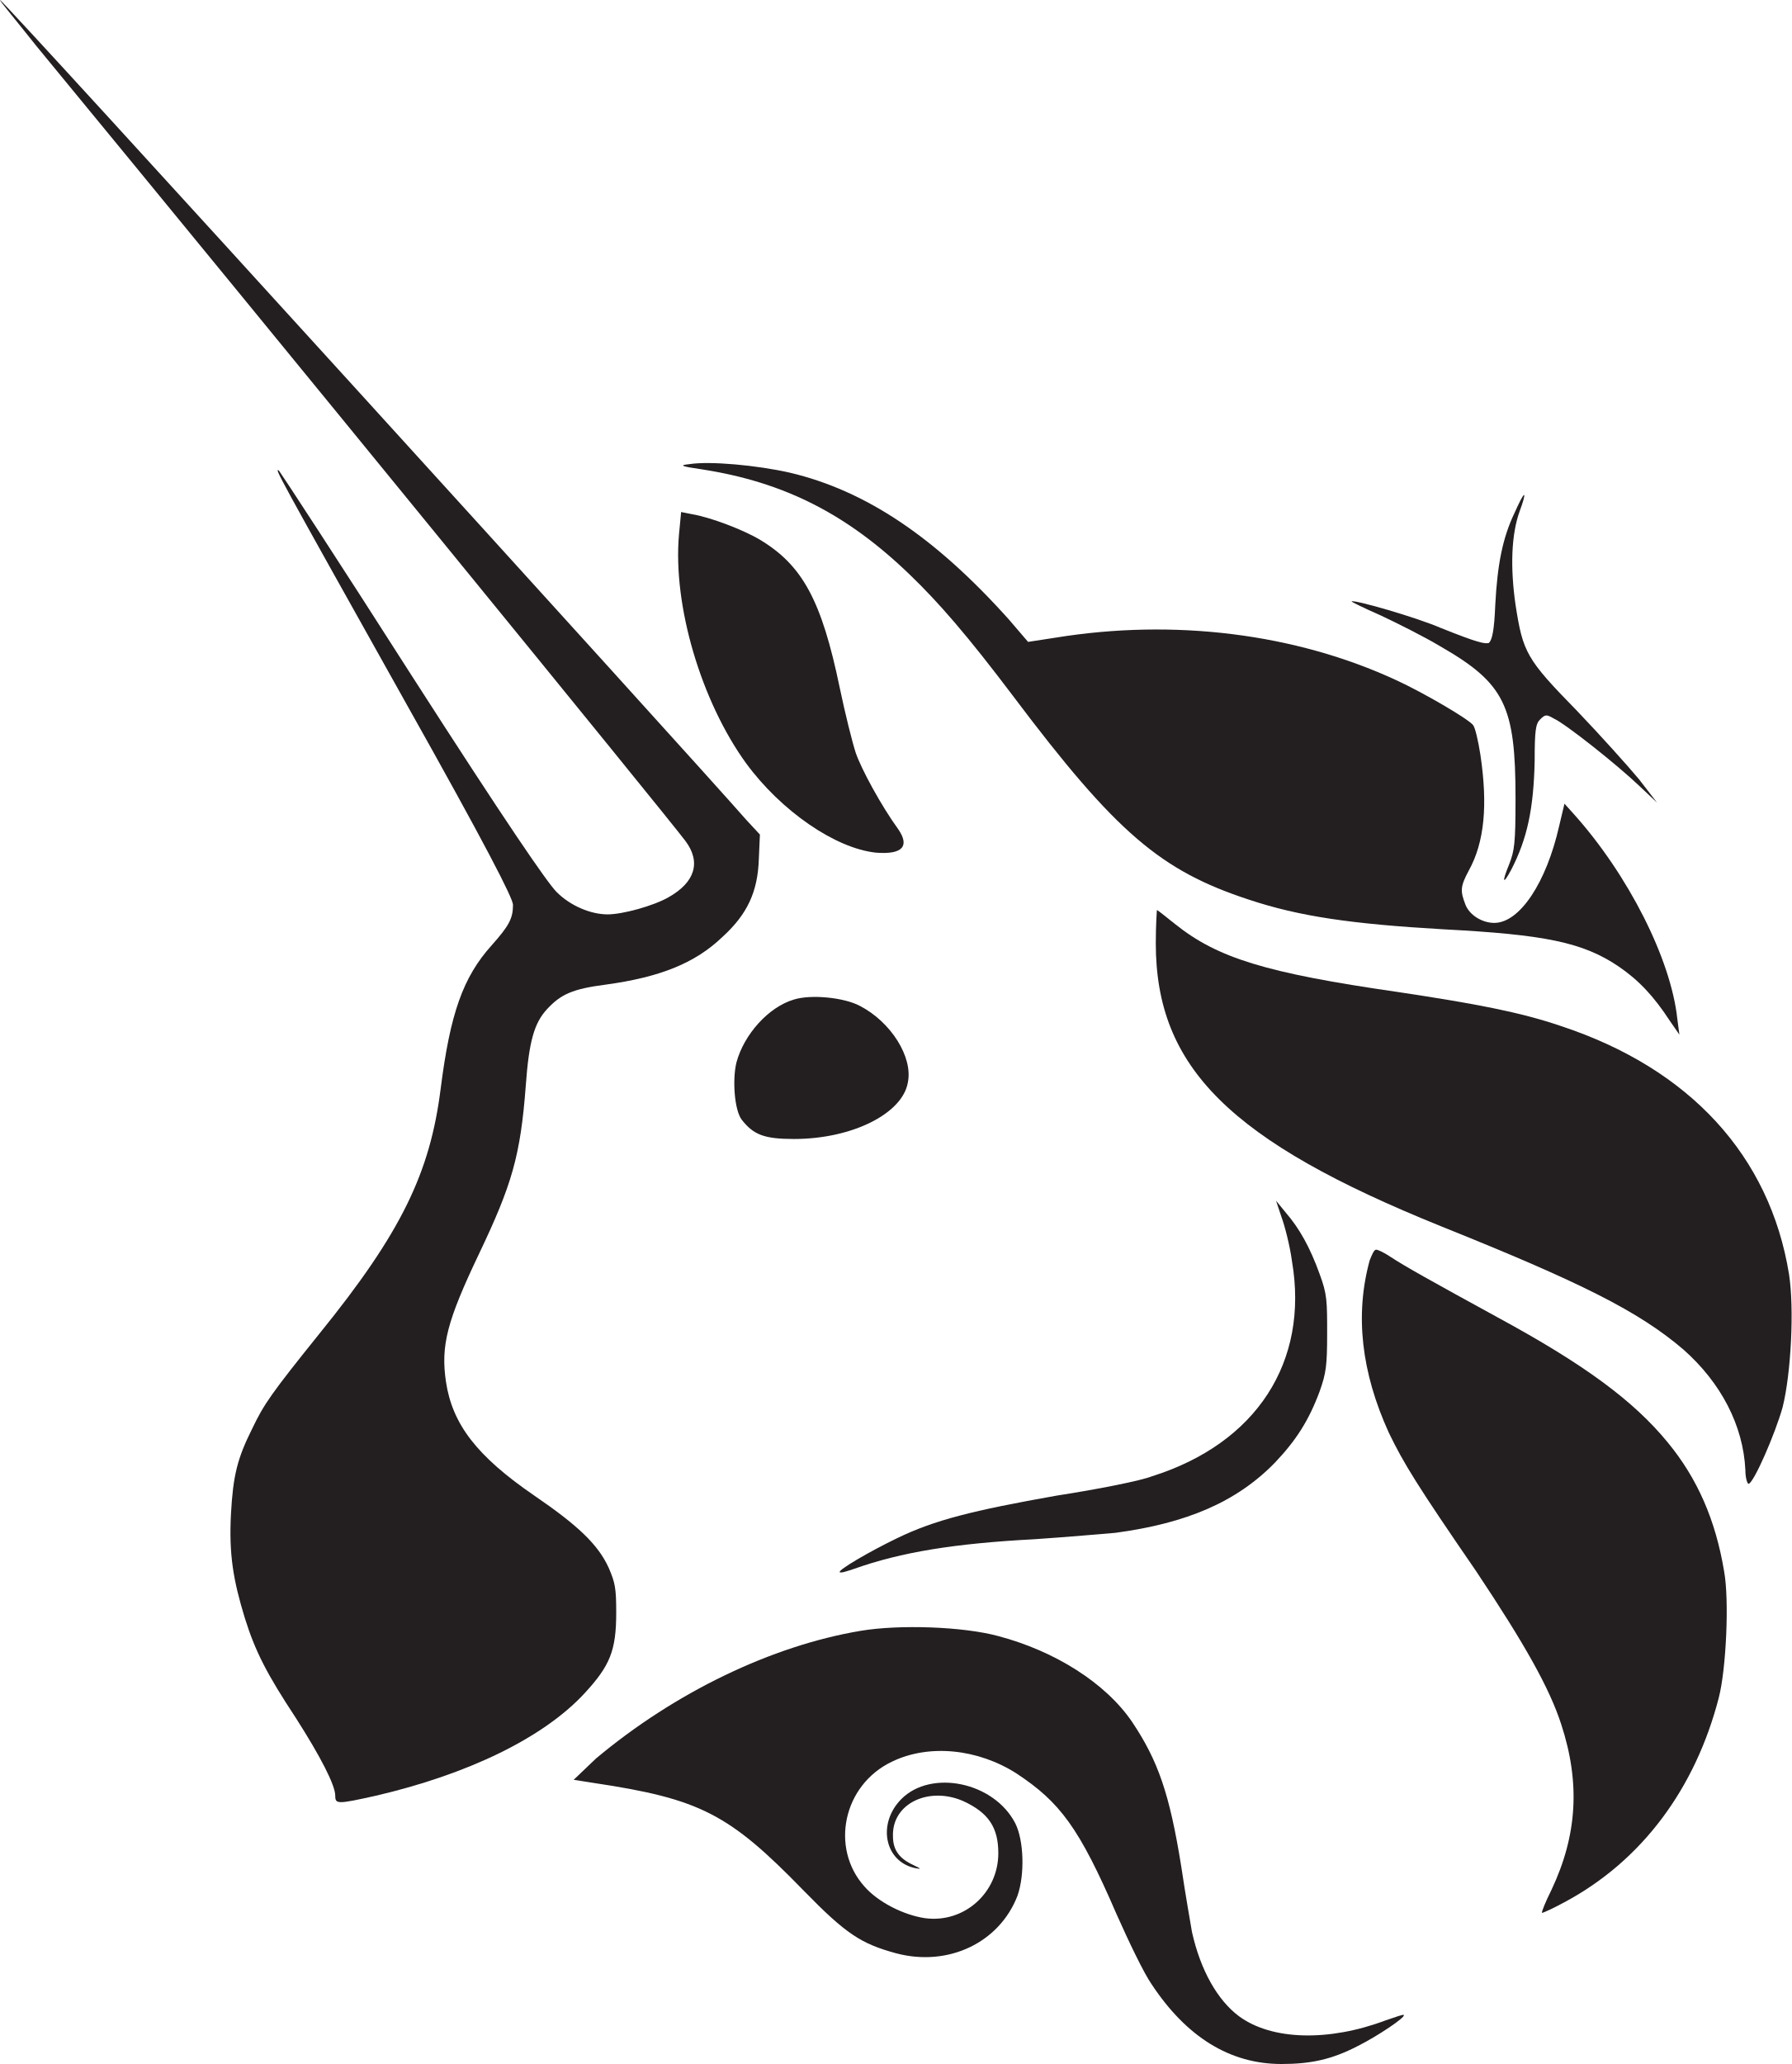
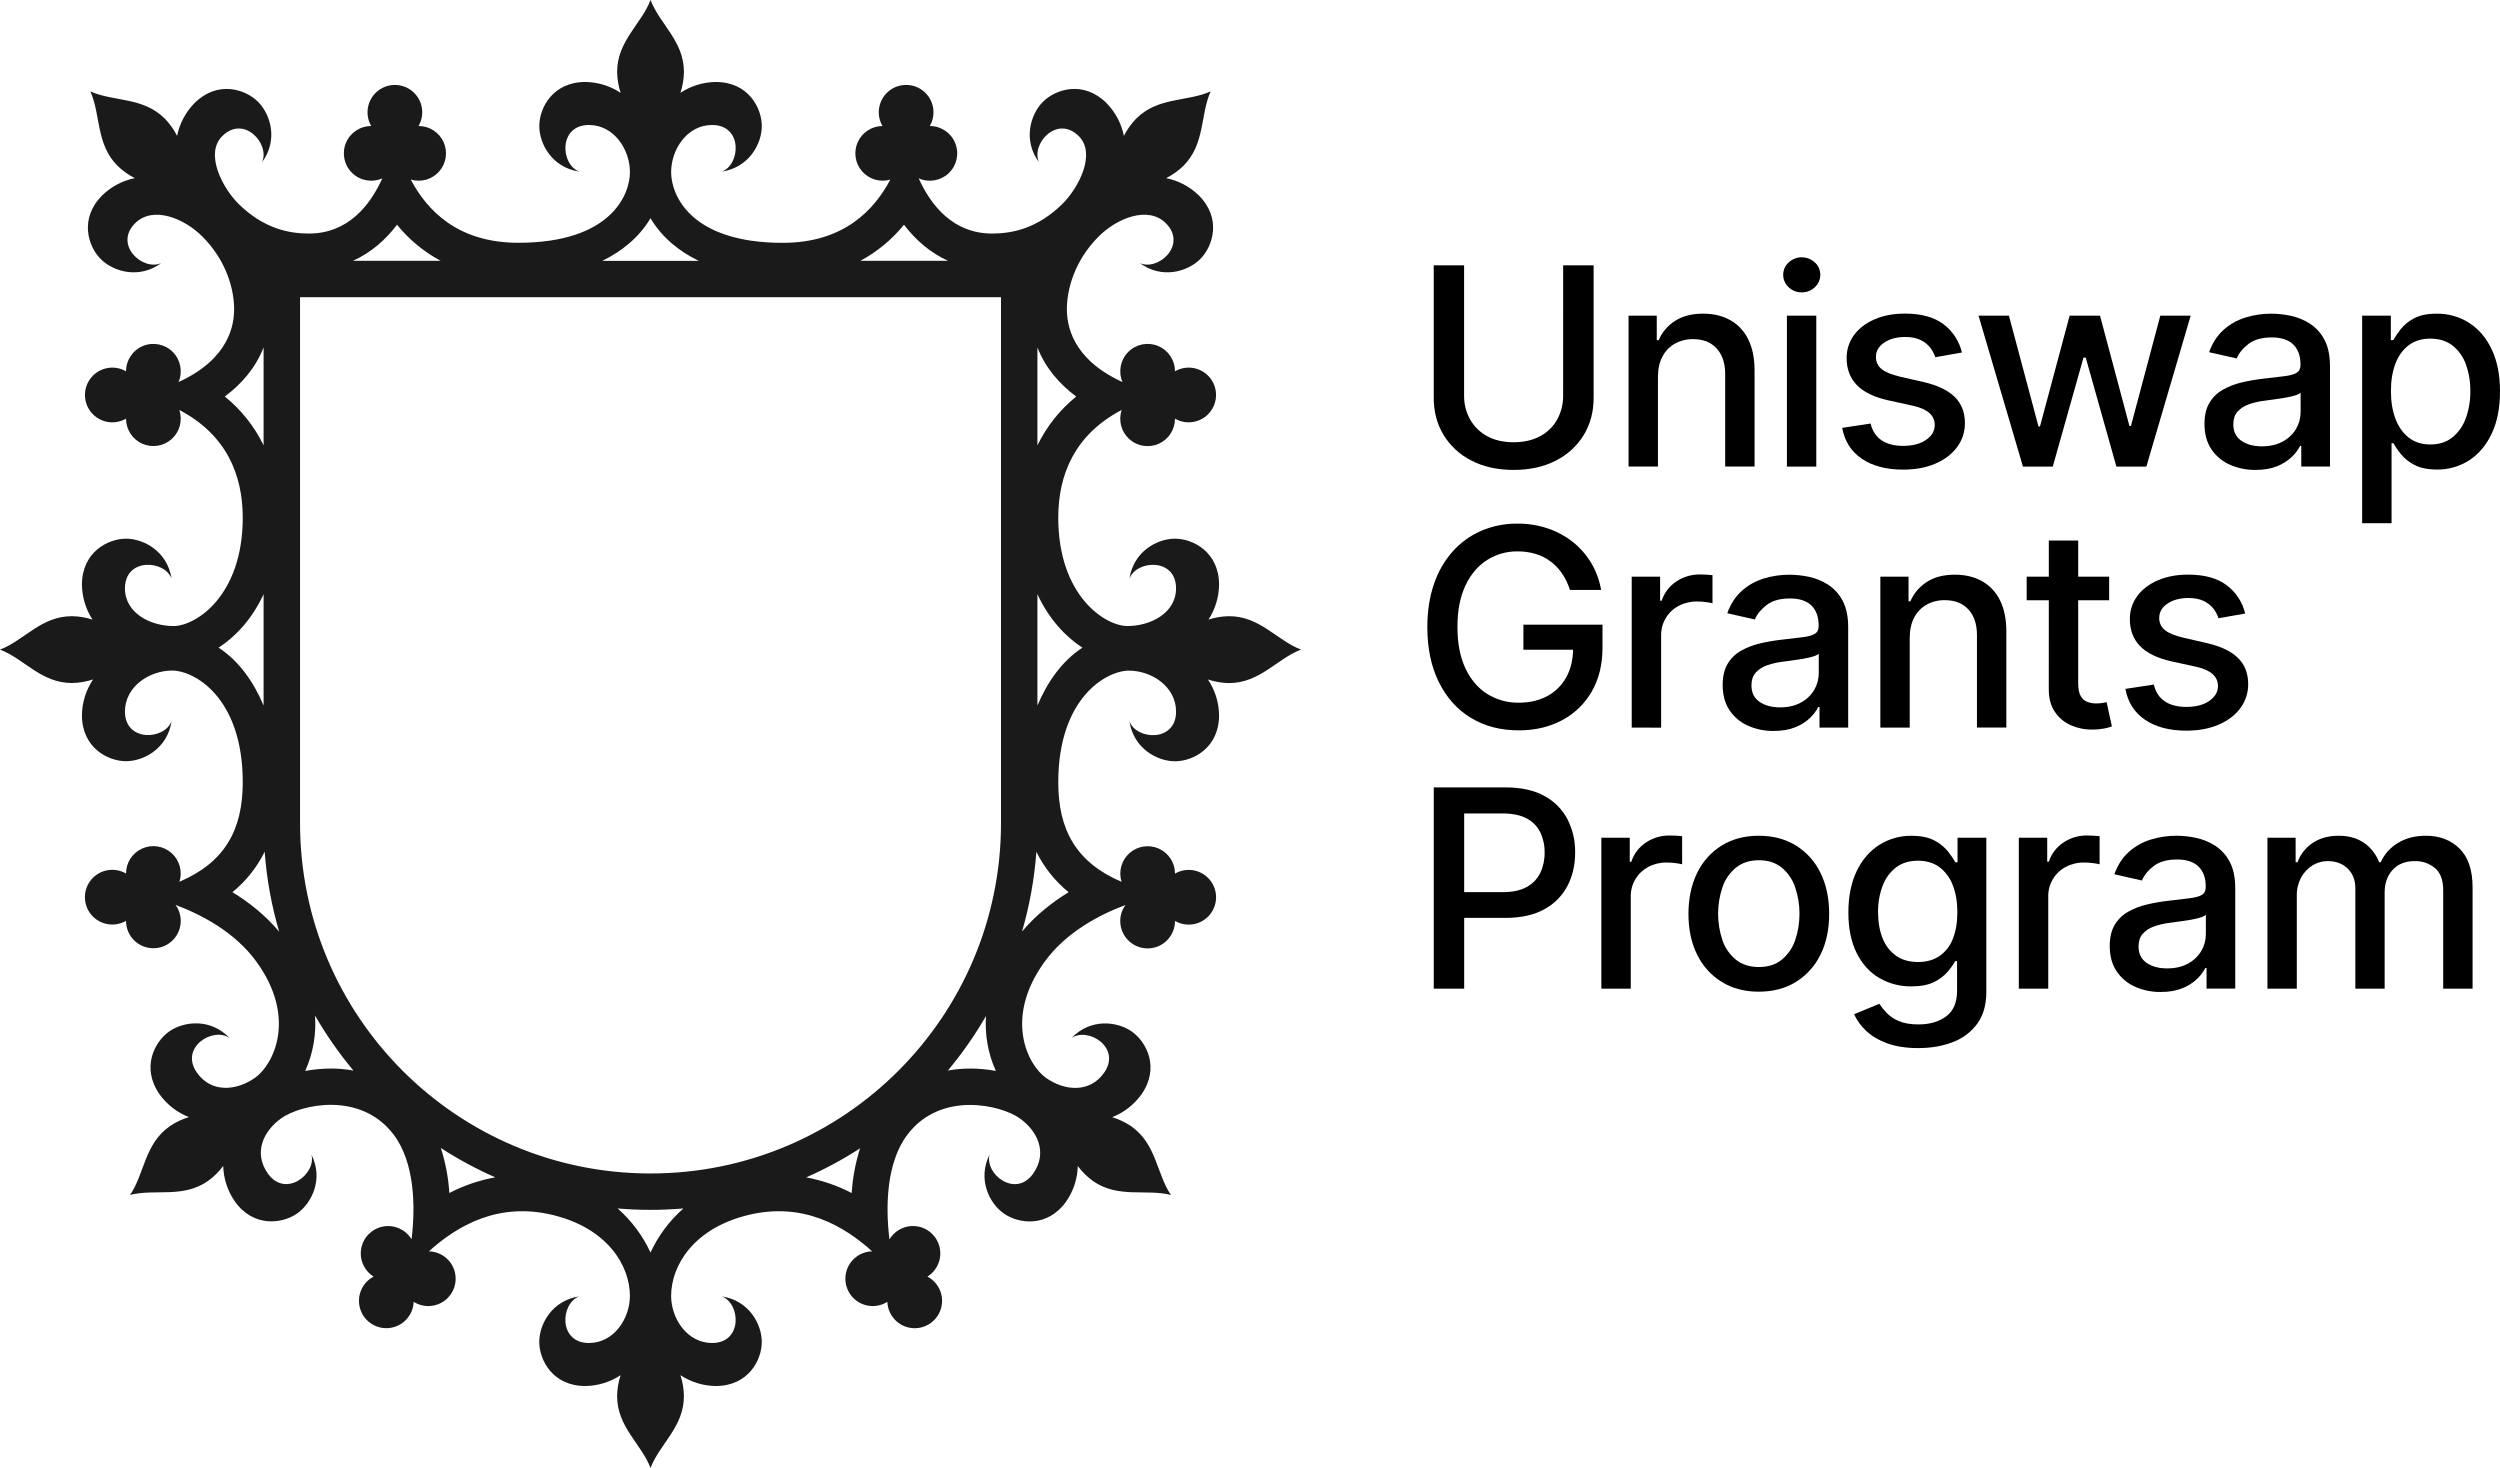
- <svg xmlns="http://www.w3.org/2000/svg" xmlns:xlink="http://www.w3.org/1999/xlink" width="164.862" height="189.885" viewBox="0 0 43.62 50.24" version="1.1" id="svg2664">
-   <defs id="defs2658">
-     <clipPath id="SVGID_16_">
-       <use height="100%" width="100%" y="0" x="0" style="overflow:visible" xlink:href="#SVGID_15_" overflow="visible" id="use199" />
-     </clipPath>
-     <clipPath id="clipPath3328">
-       <use height="100%" width="100%" y="0" x="0" style="overflow:visible" xlink:href="#SVGID_15_" overflow="visible" id="use3326" />
-     </clipPath>
-     <clipPath id="clipPath3332">
-       <use height="100%" width="100%" y="0" x="0" style="overflow:visible" xlink:href="#SVGID_15_" overflow="visible" id="use3330" />
-     </clipPath>
-     <clipPath id="clipPath3336">
-       <use height="100%" width="100%" y="0" x="0" style="overflow:visible" xlink:href="#SVGID_15_" overflow="visible" id="use3334" />
-     </clipPath>
-     <clipPath id="clipPath3340">
-       <use height="100%" width="100%" y="0" x="0" style="overflow:visible" xlink:href="#SVGID_15_" overflow="visible" id="use3338" />
-     </clipPath>
-     <clipPath id="clipPath3344">
-       <use height="100%" width="100%" y="0" x="0" style="overflow:visible" xlink:href="#SVGID_15_" overflow="visible" id="use3342" />
-     </clipPath>
-     <clipPath id="clipPath3348">
-       <use height="100%" width="100%" y="0" x="0" style="overflow:visible" xlink:href="#SVGID_15_" overflow="visible" id="use3346" />
-     </clipPath>
-     <clipPath id="clipPath3352">
-       <use height="100%" width="100%" y="0" x="0" style="overflow:visible" xlink:href="#SVGID_15_" overflow="visible" id="use3350" />
-     </clipPath>
-     <clipPath id="clipPath3356">
-       <use height="100%" width="100%" y="0" x="0" style="overflow:visible" xlink:href="#SVGID_15_" overflow="visible" id="use3354" />
-     </clipPath>
-     <rect x="0" id="SVGID_15_" y="-599.444" width="1097.538" height="1679.443" />
+ <svg xmlns="http://www.w3.org/2000/svg" id="Layer_1" data-name="Layer 1" viewBox="0 0 2394.36 1405.96" version="1.1" width="2394.36" height="1405.96">
+   <defs id="defs4">
+     <style id="style2">.cls-1{fill:#ff007a;}</style>
  </defs>
-   <g id="layer1" transform="translate(0.09480277,-8.594748)">
-     <g transform="matrix(0.2645833,0,0,0.2645833,-103.1213,167.1976)" id="g220">
-       <defs id="defs197">
-         <rect x="0" id="rect3448" y="-599.444" width="1097.538" height="1679.443" />
-       </defs>
-       <clipPath id="clipPath3362">
-         <use height="100%" width="100%" y="0" x="0" style="overflow:visible" xlink:href="#SVGID_15_" overflow="visible" id="use3360" />
-       </clipPath>
-       <path style="fill:#231f20" clip-path="url(#SVGID_16_)" d="m 454.028,-556.257 c -2.057,-0.294 -2.154,-0.392 -1.176,-0.49 1.86,-0.293 6.17,0.098 9.205,0.784 7.051,1.664 13.416,5.973 20.174,13.514 l 1.763,2.057 2.547,-0.392 c 10.87,-1.763 22.034,-0.392 31.337,3.917 2.547,1.175 6.561,3.526 7.051,4.113 0.196,0.196 0.49,1.469 0.686,2.742 0.686,4.603 0.392,8.03 -1.077,10.674 -0.783,1.469 -0.783,1.861 -0.294,3.134 0.393,0.979 1.566,1.665 2.645,1.665 2.35,0 4.799,-3.721 5.973,-8.912 l 0.49,-2.056 0.881,0.979 c 4.996,5.582 8.912,13.318 9.5,18.802 l 0.195,1.469 -0.881,-1.273 c -1.469,-2.252 -2.84,-3.721 -4.701,-4.994 -3.328,-2.253 -6.854,-2.938 -16.158,-3.427 -8.422,-0.49 -13.221,-1.176 -17.92,-2.743 -8.031,-2.644 -12.144,-6.071 -21.644,-18.704 -4.211,-5.582 -6.854,-8.618 -9.499,-11.164 -5.779,-5.583 -11.556,-8.52 -19.097,-9.695" id="path202" />
-       <path style="fill:#231f20" clip-path="url(#SVGID_16_)" d="m 526.985,-543.82 c 0.195,-3.721 0.686,-6.169 1.764,-8.422 0.391,-0.881 0.782,-1.665 0.881,-1.665 0.098,0 -0.099,0.686 -0.393,1.469 -0.783,2.155 -0.881,5.191 -0.391,8.618 0.685,4.407 0.979,4.994 5.68,9.793 2.154,2.252 4.7,5.092 5.68,6.267 l 1.664,2.155 -1.664,-1.567 c -2.057,-1.959 -6.758,-5.68 -7.834,-6.169 -0.686,-0.392 -0.783,-0.392 -1.273,0.097 -0.393,0.392 -0.49,0.98 -0.49,3.82 -0.098,4.406 -0.686,7.148 -2.154,9.988 -0.783,1.469 -0.881,1.176 -0.195,-0.489 0.49,-1.273 0.588,-1.861 0.588,-6.072 0,-8.52 -0.98,-10.576 -6.953,-14.004 -1.469,-0.881 -4.016,-2.154 -5.484,-2.84 -1.566,-0.685 -2.742,-1.273 -2.645,-1.273 0.197,-0.196 5.974,1.469 8.227,2.449 3.428,1.371 4.016,1.468 4.406,1.371 0.292,-0.294 0.488,-1.078 0.586,-3.526" id="path204" />
-       <path style="fill:#231f20" clip-path="url(#SVGID_16_)" d="m 458.043,-529.229 c -4.113,-5.68 -6.758,-14.494 -6.171,-21.055 l 0.196,-2.056 0.98,0.196 c 1.762,0.293 4.797,1.469 6.267,2.35 3.917,2.35 5.68,5.582 7.345,13.612 0.489,2.35 1.176,5.092 1.469,5.974 0.489,1.469 2.351,4.896 3.918,7.051 1.076,1.567 0.392,2.35 -2.058,2.154 -3.721,-0.392 -8.714,-3.819 -11.946,-8.226" id="path206" />
-       <path style="fill:#231f20" clip-path="url(#SVGID_16_)" d="m 521.991,-486.63 c -19.391,-7.834 -26.245,-14.591 -26.245,-26.049 0,-1.665 0.099,-3.036 0.099,-3.036 0.098,0 0.782,0.588 1.664,1.273 3.918,3.134 8.324,4.505 20.565,6.268 7.149,1.077 11.262,1.86 14.983,3.133 11.849,3.918 19.193,11.948 20.957,22.818 0.489,3.134 0.195,9.107 -0.588,12.241 -0.686,2.448 -2.645,6.953 -3.134,7.051 -0.099,0 -0.294,-0.49 -0.294,-1.273 -0.195,-4.113 -2.253,-8.03 -5.68,-11.066 -4.112,-3.525 -9.401,-6.169 -22.327,-11.36" id="path208" />
-       <path style="fill:#231f20" clip-path="url(#SVGID_16_)" d="m 508.28,-483.398 c -0.195,-1.469 -0.684,-3.33 -0.979,-4.113 l -0.49,-1.469 0.881,1.077 c 1.274,1.469 2.254,3.232 3.135,5.68 0.686,1.861 0.686,2.448 0.686,5.484 0,2.938 -0.098,3.624 -0.686,5.289 -0.979,2.643 -2.154,4.504 -4.113,6.561 -3.525,3.623 -8.128,5.582 -14.689,6.463 -1.174,0.098 -4.504,0.392 -7.442,0.588 -7.345,0.391 -12.241,1.175 -16.647,2.742 -0.588,0.196 -1.176,0.391 -1.273,0.293 -0.196,-0.195 2.84,-1.958 5.287,-3.133 3.429,-1.665 6.953,-2.546 14.691,-3.917 3.818,-0.588 7.735,-1.372 8.715,-1.763 9.692,-3.036 14.492,-10.577 12.924,-19.782" id="path210" />
-       <path style="fill:#231f20" clip-path="url(#SVGID_16_)" d="m 517.192,-467.631 c -2.546,-5.582 -3.134,-10.87 -1.763,-15.865 0.196,-0.489 0.392,-0.979 0.588,-0.979 0.196,0 0.782,0.294 1.371,0.687 1.175,0.783 3.622,2.154 9.891,5.582 7.933,4.308 12.437,7.638 15.571,11.457 2.742,3.33 4.406,7.148 5.189,11.85 0.489,2.644 0.196,9.009 -0.49,11.654 -2.153,8.323 -7.051,14.983 -14.199,18.802 -1.077,0.587 -1.958,0.979 -2.057,0.979 -0.098,0 0.295,-0.979 0.881,-2.154 2.351,-4.995 2.645,-9.793 0.883,-15.179 -1.078,-3.33 -3.33,-7.345 -7.835,-14.102 -5.386,-7.836 -6.659,-9.892 -8.03,-12.732" id="path212" />
-       <path style="fill:#231f20" clip-path="url(#SVGID_16_)" d="m 444.235,-437.665 c 7.246,-6.072 16.158,-10.38 24.384,-11.751 3.526,-0.588 9.401,-0.392 12.634,0.489 5.19,1.371 9.891,4.309 12.338,7.933 2.352,3.525 3.428,6.561 4.506,13.318 0.392,2.644 0.881,5.386 0.979,5.974 0.784,3.525 2.352,6.267 4.309,7.736 3.037,2.252 8.324,2.35 13.514,0.392 0.883,-0.294 1.666,-0.588 1.666,-0.49 0.195,0.196 -2.448,1.959 -4.211,2.84 -2.448,1.273 -4.406,1.665 -7.051,1.665 -4.701,0 -8.715,-2.449 -11.947,-7.345 -0.686,-0.979 -2.057,-3.819 -3.232,-6.463 -3.427,-7.933 -5.189,-10.283 -9.205,-12.927 -3.525,-2.252 -8.029,-2.742 -11.458,-1.077 -4.504,2.154 -5.68,7.932 -2.546,11.458 1.273,1.469 3.624,2.644 5.582,2.937 3.624,0.49 6.758,-2.35 6.758,-5.973 0,-2.351 -0.882,-3.722 -3.232,-4.799 -3.133,-1.371 -6.562,0.196 -6.463,3.232 0,1.273 0.588,2.056 1.86,2.644 0.783,0.392 0.783,0.392 0.196,0.294 -2.84,-0.588 -3.525,-4.113 -1.273,-6.366 2.742,-2.742 8.521,-1.566 10.479,2.253 0.783,1.567 0.882,4.7 0.195,6.659 -1.664,4.309 -6.364,6.562 -11.164,5.288 -3.231,-0.881 -4.603,-1.763 -8.52,-5.778 -6.855,-7.05 -9.499,-8.422 -19.292,-9.891 l -1.86,-0.293 z" id="path214" />
-       <path style="fill:#231f20" clip-path="url(#SVGID_16_)" d="m 422.788,-455.978 c 1.078,-1.86 0.49,-4.211 -1.273,-5.386 -1.664,-1.077 -4.211,-0.587 -4.211,0.882 0,0.391 0.197,0.783 0.785,0.979 0.881,0.489 0.979,0.979 0.293,2.057 -0.686,1.077 -0.686,2.056 0.195,2.742 1.371,1.077 3.232,0.489 4.211,-1.274 m -30.064,-139.255 c 22.817,27.714 57.974,70.803 59.737,73.153 1.469,1.959 0.881,3.819 -1.567,5.19 -1.371,0.784 -4.211,1.567 -5.582,1.567 -1.567,0 -3.429,-0.783 -4.701,-2.056 -0.881,-0.882 -4.7,-6.464 -13.317,-19.88 -6.562,-10.282 -12.144,-18.802 -12.242,-18.9 -0.392,-0.196 -0.392,-0.196 11.557,21.153 7.54,13.416 9.988,18.214 9.988,18.802 0,1.273 -0.391,1.959 -1.959,3.721 -2.643,2.938 -3.819,6.269 -4.7,13.221 -0.979,7.736 -3.623,13.22 -11.164,22.524 -4.407,5.484 -5.093,6.463 -6.169,8.715 -1.371,2.742 -1.764,4.309 -1.959,7.834 -0.196,3.722 0.195,6.072 1.273,9.597 0.979,3.134 2.057,5.19 4.701,9.206 2.252,3.525 3.622,6.169 3.622,7.149 0,0.783 0.196,0.783 3.722,0 8.422,-1.959 15.375,-5.288 19.194,-9.402 2.351,-2.546 2.937,-3.917 2.937,-7.442 0,-2.252 -0.096,-2.742 -0.685,-4.113 -0.979,-2.155 -2.84,-3.917 -6.854,-6.659 -5.288,-3.624 -7.541,-6.562 -8.129,-10.479 -0.489,-3.329 0.099,-5.582 3.037,-11.751 3.035,-6.366 3.818,-9.01 4.308,-15.473 0.294,-4.113 0.784,-5.778 1.959,-7.051 1.272,-1.371 2.351,-1.861 5.386,-2.252 4.995,-0.686 8.227,-1.959 10.771,-4.407 2.254,-2.057 3.232,-4.113 3.33,-7.149 l 0.099,-2.252 -1.272,-1.371 c -4.604,-5.289 -68.355,-75.406 -68.649,-75.406 -0.101,0 1.467,1.861 3.328,4.211" id="path216" />
-       <path style="fill:#231f20" clip-path="url(#SVGID_16_)" d="m 468.717,-502.592 c 0.783,-1.176 0.489,-2.449 -0.979,-3.33 -2.644,-1.665 -6.659,-0.294 -6.659,2.252 0,1.273 2.057,2.644 4.016,2.644 1.272,0.001 3.034,-0.783 3.622,-1.566 m -6.267,-4.897 c -2.35,0.686 -4.604,3.232 -5.288,5.778 -0.392,1.567 -0.196,4.407 0.489,5.288 1.078,1.371 2.057,1.763 4.799,1.763 5.386,0 9.988,-2.35 10.479,-5.19 0.489,-2.351 -1.566,-5.582 -4.406,-7.051 -1.47,-0.784 -4.507,-1.078 -6.073,-0.588" id="path218" />
-     </g>
-   </g>
+   <path d="m 1497.11,254.13 h 29.18 v 126.76 q 0,20.24 -9.51,35.81 a 66,66 0 0 1 -26.75,24.47 q -17.23,8.9 -40.38,8.89 -23.15,-0.01 -40.27,-8.89 a 66,66 0 0 1 -26.73,-24.47 q -9.51,-15.57 -9.5,-35.81 V 254.13 h 29.08 v 124.41 a 46.15,46.15 0 0 0 5.78,23.25 41.08,41.08 0 0 0 16.42,16 q 10.63,5.78 25.22,5.78 14.59,0 25.37,-5.78 a 40.38,40.38 0 0 0 16.37,-16 46.73,46.73 0 0 0 5.69,-23.25 z" id="path6" />
+   <path d="m 1587.89,361.01 v 85.82 h -28.14 V 302.32 h 27 v 23.52 h 1.78 a 41.26,41.26 0 0 1 15.67,-18.44 q 10.68,-7 27,-7 14.77,0 25.88,6.17 a 41.8,41.8 0 0 1 17.22,18.3 q 6.12,12.14 6.12,30 v 91.94 h -28.14 v -88.5 q 0,-15.72 -8.18,-24.61 -8.18,-8.89 -22.49,-8.89 a 35,35 0 0 0 -17.37,4.23 30.18,30.18 0 0 0 -12,12.38 q -4.36,8.13 -4.35,19.59 z" id="path8" />
+   <path d="m 1725.61,280.01 a 17.6,17.6 0 0 1 -12.56,-4.94 16.07,16.07 0 0 1 0,-23.71 18.45,18.45 0 0 1 25.13,0 16.07,16.07 0 0 1 0,23.71 17.61,17.61 0 0 1 -12.57,4.94 z M 1711.4,446.86 V 302.32 h 28.14 v 144.54 z" id="path10" />
+   <path d="m 1879.03,337.61 -25.5,4.51 a 30.83,30.83 0 0 0 -5,-9.31 25.6,25.6 0 0 0 -9.26,-7.25 q -5.85,-2.82 -14.59,-2.82 -12,0 -20,5.31 -8,5.31 -8,13.7 a 14.4,14.4 0 0 0 5.36,11.67 q 5.37,4.41 17.32,7.24 l 23,5.27 q 20,4.62 29.74,14.21 9.74,9.59 9.79,24.94 a 37.82,37.82 0 0 1 -7.49,23.1 q -7.47,10.13 -20.79,15.86 -13.32,5.73 -30.82,5.74 -24.29,0 -39.62,-10.4 -15.33,-10.4 -18.82,-29.6 l 27.19,-4.14 q 2.55,10.64 10.45,16 7.9,5.36 20.61,5.41 13.83,0 22.11,-5.79 8.28,-5.79 8.28,-14.16 a 14.82,14.82 0 0 0 -5,-11.39 q -5,-4.61 -15.39,-7 l -24.46,-5.37 q -20.24,-4.6 -29.88,-14.68 -9.64,-10.08 -9.65,-25.5 a 36.52,36.52 0 0 1 7.15,-22.4 q 7.15,-9.58 19.77,-15 12.62,-5.42 28.89,-5.42 23.43,0 36.89,10.12 a 47.47,47.47 0 0 1 17.72,27.15 z" id="path12" />
+   <path d="m 1937.46,446.86 -42.53,-144.54 h 29.1 l 28.33,106.15 h 1.41 l 28.42,-106.15 h 29.08 l 28.2,105.69 h 1.41 l 28.15,-105.69 h 29.08 l -42.44,144.54 h -28.71 L 1997.6,342.5 h -2.16 l -29.41,104.36 z" id="path14" />
+   <path d="m 2160.17,450.06 a 58.6,58.6 0 0 1 -24.85,-5.13 41.27,41.27 0 0 1 -17.55,-14.92 q -6.43,-9.79 -6.44,-24 0,-12.22 4.7,-20.14 a 34.66,34.66 0 0 1 12.71,-12.51 66.15,66.15 0 0 1 17.88,-7 176.06,176.06 0 0 1 20.13,-3.57 q 13,-1.52 21.08,-2.5 8.08,-0.98 11.77,-3.24 c 2.44,-1.51 3.67,-4 3.67,-7.34 v -0.66 q 0,-12.33 -6.92,-19.11 -6.92,-6.78 -20.56,-6.77 -14.21,0 -22.35,6.26 -8.14,6.26 -11.25,13.88 l -26.44,-6 q 4.71,-13.17 13.79,-21.31 a 56.11,56.11 0 0 1 20.93,-11.86 82.86,82.86 0 0 1 24.94,-3.72 90.57,90.57 0 0 1 18.4,2 55,55 0 0 1 18.26,7.39 40.84,40.84 0 0 1 14,15.29 q 5.46,9.93 5.46,25.73 v 96 h -27.5 V 427.1 h -1.13 a 40.13,40.13 0 0 1 -8.19,10.73 43.41,43.41 0 0 1 -14,8.75 q -8.59,3.48 -20.54,3.48 z m 6.11,-22.58 q 11.67,0 20,-4.62 a 32.6,32.6 0 0 0 12.75,-12.09 31.3,31.3 0 0 0 4.37,-16 V 376.1 q -1.5,1.5 -5.79,2.77 a 79.67,79.67 0 0 1 -9.74,2.17 q -5.45,0.88 -10.63,1.6 l -8.66,1.17 a 68.78,68.78 0 0 0 -14.91,3.48 25.62,25.62 0 0 0 -10.73,7 q -4,4.58 -4,12.1 0,10.44 7.72,15.76 7.72,5.32 19.62,5.33 z" id="path16" />
+   <path d="M 2262.33,501.07 V 302.32 h 27.48 v 23.43 h 2.35 a 78.58,78.58 0 0 1 7.06,-10.45 40.48,40.48 0 0 1 12.79,-10.4 q 8.19,-4.45 21.65,-4.47 a 56.42,56.42 0 0 1 31.24,8.85 q 13.74,8.85 21.6,25.5 7.86,16.65 7.86,40.09 0,23.43 -7.81,40.14 -7.81,16.71 -21.46,25.69 a 55.36,55.36 0 0 1 -31.15,9 q -13.17,0 -21.5,-4.42 a 40.79,40.79 0 0 1 -13,-10.35 78.62,78.62 0 0 1 -7.24,-10.54 h -1.7 v 76.7 z m 27.57,-126.48 q 0,15.24 4.42,26.72 4.42,11.48 12.8,17.93 8.37,6.45 20.52,6.45 12.6,0 21.08,-6.73 a 41.58,41.58 0 0 0 12.84,-18.3 73.25,73.25 0 0 0 4.38,-26.07 72.43,72.43 0 0 0 -4.29,-25.69 39.87,39.87 0 0 0 -12.79,-18 q -8.52,-6.59 -21.22,-6.58 -12.24,0 -20.66,6.3 -8.42,6.3 -12.75,17.6 -4.34,11.32 -4.33,26.37 z" id="path18" />
+   <path d="m 1503.61,565.01 a 60.4,60.4 0 0 0 -7.3,-15.39 48.75,48.75 0 0 0 -10.87,-11.61 45.73,45.73 0 0 0 -14.35,-7.39 58.11,58.11 0 0 0 -17.64,-2.54 53.3,53.3 0 0 0 -29.36,8.37 q -13.08,8.39 -20.66,24.52 -7.58,16.13 -7.57,39.47 0,23.45 7.62,39.62 7.62,16.17 20.89,24.56 a 55.36,55.36 0 0 0 30.21,8.38 q 15.71,0 27.43,-6.4 a 44.88,44.88 0 0 0 18.16,-18.12 q 6.45,-11.71 6.45,-27.62 l 7.53,1.42 h -55.12 v -24 h 75.76 v 21.93 q 0,24.27 -10.31,42.11 a 70.74,70.74 0 0 1 -28.45,27.48 q -18.12,9.71 -41.45,9.7 -26.16,0 -45.88,-12 -19.72,-12 -30.67,-34.26 -11,-22.15 -11,-52.65 0,-23.05 6.4,-41.4 a 89.82,89.82 0 0 1 18,-31.2 78.66,78.66 0 0 1 27.38,-19.67 85.9,85.9 0 0 1 34.49,-6.82 89.74,89.74 0 0 1 29.13,4.61 79.24,79.24 0 0 1 24.09,13.08 75.13,75.13 0 0 1 17.51,20.09 74.32,74.32 0 0 1 9.41,25.74 z" id="path20" />
+   <path d="M 1562.76,696.86 V 552.32 h 27.2 v 23 h 1.5 a 35.16,35.16 0 0 1 14,-18.4 39.85,39.85 0 0 1 22.72,-6.73 c 1.76,0 3.85,0.07 6.26,0.19 2.41,0.12 4.31,0.28 5.69,0.47 v 26.91 a 55.56,55.56 0 0 0 -6,-1.08 61.4,61.4 0 0 0 -8.66,-0.61 36.74,36.74 0 0 0 -17.73,4.19 31.42,31.42 0 0 0 -16.8,28.37 v 88.27 z" id="path22" />
+   <path d="m 1698.71,700.06 a 58.6,58.6 0 0 1 -24.85,-5.13 41.27,41.27 0 0 1 -17.55,-14.92 q -6.43,-9.79 -6.44,-24 0,-12.22 4.7,-20.14 a 34.66,34.66 0 0 1 12.71,-12.51 66.15,66.15 0 0 1 17.88,-7 175.84,175.84 0 0 1 20.14,-3.57 q 13,-1.52 21.07,-2.5 8.07,-0.98 11.77,-3.24 c 2.44,-1.51 3.67,-4 3.67,-7.34 v -0.66 q 0,-12.33 -6.92,-19.11 -6.92,-6.78 -20.56,-6.77 -14.21,0 -22.35,6.26 -8.14,6.26 -11.25,13.88 l -26.44,-6 Q 1659,574.14 1668.08,566 a 56.11,56.11 0 0 1 20.95,-11.85 82.86,82.86 0 0 1 24.94,-3.72 90.57,90.57 0 0 1 18.4,2 55,55 0 0 1 18.26,7.39 40.84,40.84 0 0 1 14,15.29 q 5.46,9.93 5.46,25.73 v 96 h -27.48 V 677.1 h -1.13 a 40.13,40.13 0 0 1 -8.19,10.73 43.41,43.41 0 0 1 -14,8.75 q -8.63,3.48 -20.58,3.48 z m 6.11,-22.58 q 11.67,0 20,-4.62 a 32.6,32.6 0 0 0 12.71,-12.09 31.3,31.3 0 0 0 4.37,-16 V 626.1 q -1.5,1.5 -5.79,2.77 a 79.67,79.67 0 0 1 -9.74,2.17 q -5.44,0.88 -10.63,1.6 l -8.66,1.17 a 68.92,68.92 0 0 0 -14.91,3.48 25.62,25.62 0 0 0 -10.73,7 q -4,4.58 -4,12.1 0,10.44 7.72,15.76 7.72,5.32 19.66,5.33 z" id="path24" />
+   <path d="m 1829.03,611.01 v 85.82 h -28.14 V 552.32 h 27 v 23.52 h 1.78 a 41.26,41.26 0 0 1 15.67,-18.44 q 10.68,-7 27,-7 14.77,0 25.88,6.17 a 41.86,41.86 0 0 1 17.22,18.3 q 6.12,12.14 6.12,30 v 91.94 h -28.14 v -88.5 q 0,-15.72 -8.18,-24.61 -8.18,-8.89 -22.49,-8.89 a 35,35 0 0 0 -17.42,4.2 30.18,30.18 0 0 0 -12,12.38 q -4.3,8.16 -4.3,19.62 z" id="path26" />
+   <path d="m 2020.03,552.32 v 22.58 h -79 v -22.58 z m -57.78,-34.63 h 28.13 v 136.73 q 0,8.19 2.45,12.28 a 12.43,12.43 0 0 0 6.35,5.55 24,24 0 0 0 8.52,1.46 32.39,32.39 0 0 0 5.93,-0.47 c 1.69,-0.31 3,-0.56 3.95,-0.75 l 5.08,23.24 a 50.25,50.25 0 0 1 -7,1.93 57.55,57.55 0 0 1 -11.29,1.08 49.49,49.49 0 0 1 -20.71,-4 35.42,35.42 0 0 1 -15.52,-12.8 q -5.94,-8.65 -5.93,-21.73 z" id="path28" />
+   <path d="m 2150.29,587.61 -25.5,4.51 a 30.79,30.79 0 0 0 -5,-9.31 25.55,25.55 0 0 0 -9.27,-7.25 q -5.84,-2.82 -14.59,-2.82 -12,0 -19.95,5.31 -7.95,5.31 -8,13.7 a 14.38,14.38 0 0 0 5.37,11.67 q 5.36,4.41 17.31,7.24 l 23,5.27 q 20,4.62 29.74,14.21 9.74,9.59 9.79,24.94 a 37.87,37.87 0 0 1 -7.48,23.1 q -7.49,10.13 -20.8,15.86 -13.31,5.73 -30.88,5.74 -24.28,0 -39.62,-10.4 -15.34,-10.4 -18.82,-29.6 l 27.2,-4.14 q 2.53,10.64 10.44,16 7.91,5.36 20.61,5.41 13.83,0 22.12,-5.79 8.29,-5.79 8.28,-14.16 a 14.83,14.83 0 0 0 -5,-11.39 q -5,-4.61 -15.38,-7 l -24.47,-5.37 q -20.23,-4.6 -29.88,-14.68 -9.65,-10.08 -9.65,-25.5 a 36.47,36.47 0 0 1 7.16,-22.4 q 7.14,-9.58 19.76,-15 12.62,-5.42 28.89,-5.42 23.43,0 36.89,10.12 a 47.47,47.47 0 0 1 17.73,27.15 z" id="path30" />
+   <path d="M 1373.18,946.86 V 754.13 h 68.69 q 22.5,0 37.27,8.19 a 53.26,53.26 0 0 1 22.11,22.35 68.11,68.11 0 0 1 7.34,31.86 q 0,17.78 -7.38,31.94 a 53.79,53.79 0 0 1 -22.21,22.4 q -14.82,8.23 -37.22,8.24 h -47.24 v -24.66 h 44.6 q 14.22,0 23.06,-4.94 a 30.42,30.42 0 0 0 13,-13.5 44.23,44.23 0 0 0 4.14,-19.48 43.62,43.62 0 0 0 -4.14,-19.39 29.74,29.74 0 0 0 -13,-13.27 q -8.89,-4.8 -23.38,-4.8 h -36.51 v 167.79 z" id="path32" />
+   <path d="M 1533.68,946.86 V 802.32 h 27.2 v 23 h 1.5 a 35.11,35.11 0 0 1 14,-18.4 39.85,39.85 0 0 1 22.72,-6.73 c 1.76,0 3.84,0.07 6.26,0.19 2.42,0.12 4.31,0.28 5.69,0.47 v 26.91 a 56.06,56.06 0 0 0 -6,-1.08 61.5,61.5 0 0 0 -8.66,-0.61 36.81,36.81 0 0 0 -17.74,4.19 31.94,31.94 0 0 0 -12.28,11.57 31.59,31.59 0 0 0 -4.51,16.8 v 88.27 z" id="path34" />
+   <path d="m 1684.49,949.78 q -20.32,0 -35.47,-9.32 a 62.76,62.76 0 0 1 -23.53,-26.06 q -8.39,-16.76 -8.38,-39.15 0.01,-22.39 8.38,-39.34 a 62.61,62.61 0 0 1 23.54,-26.16 q 15.15,-9.32 35.47,-9.32 20.32,0 35.48,9.32 a 62.74,62.74 0 0 1 23.53,26.16 q 8.37,16.84 8.37,39.34 0,22.5 -8.37,39.15 a 62.9,62.9 0 0 1 -23.53,26.06 q -15.16,9.32 -35.49,9.32 z m 0.1,-23.62 q 13.17,0 21.83,-7 a 41.11,41.11 0 0 0 12.84,-18.53 79.57,79.57 0 0 0 0,-51 41.69,41.69 0 0 0 -12.84,-18.68 q -8.66,-7.07 -21.83,-7.06 -13.17,0.01 -22,7.06 a 41.55,41.55 0 0 0 -12.89,18.68 79.57,79.57 0 0 0 0,51 41,41 0 0 0 12.89,18.53 q 8.74,7 22,7 z" id="path36" />
+   <path d="m 1837.19,1003.8 q -17.22,0 -29.6,-4.52 -12.38,-4.52 -20.19,-11.91 a 50.34,50.34 0 0 1 -11.66,-16 l 24.18,-10 a 62.88,62.88 0 0 0 6.82,8.57 35.36,35.36 0 0 0 11.67,7.9 q 7.39,3.3 19.06,3.3 16,0 26.44,-7.72 10.44,-7.72 10.45,-24.47 v -28.44 h -1.79 a 66,66 0 0 1 -7.29,10.26 40.37,40.37 0 0 1 -13,9.79 q -8.28,4.14 -21.55,4.14 a 59.63,59.63 0 0 1 -30.82,-8 q -13.68,-8 -21.64,-23.81 -7.96,-15.81 -8,-38.82 0,-23.05 7.85,-39.52 7.85,-16.47 21.6,-25.27 a 56.56,56.56 0 0 1 31.15,-8.8 q 13.45,0 21.74,4.47 a 40.84,40.84 0 0 1 12.94,10.4 86.81,86.81 0 0 1 7.2,10.45 h 2.07 v -23.48 h 27.57 v 147.74 q 0,18.45 -8.66,30.35 a 51.06,51.06 0 0 1 -23.38,17.65 q -14.72,5.73 -33.16,5.74 z m -0.29,-82.44 q 12.15,0 20.57,-5.69 a 35.26,35.26 0 0 0 12.79,-16.38 q 4.38,-10.68 4.38,-25.64 0,-14.6 -4.33,-25.69 a 38.46,38.46 0 0 0 -12.7,-17.36 q -8.38,-6.27 -20.71,-6.26 -12.7,0 -21.17,6.54 a 39.64,39.64 0 0 0 -12.75,17.74 69.48,69.48 0 0 0 -4.28,25 q 0,14.2 4.33,24.94 a 36.73,36.73 0 0 0 12.84,16.75 q 8.52,6.04 21.03,6.05 z" id="path38" />
+   <path d="M 1933.51,946.86 V 802.32 h 27.2 v 23 h 1.5 a 35.16,35.16 0 0 1 14,-18.4 39.88,39.88 0 0 1 22.72,-6.73 c 1.76,0 3.85,0.07 6.26,0.19 2.41,0.12 4.32,0.28 5.7,0.47 v 26.91 a 56.38,56.38 0 0 0 -6,-1.08 61.36,61.36 0 0 0 -8.65,-0.61 36.75,36.75 0 0 0 -17.74,4.19 31.42,31.42 0 0 0 -16.8,28.37 v 88.27 z" id="path40" />
+   <path d="m 2069.46,950.06 a 58.6,58.6 0 0 1 -24.85,-5.13 41.27,41.27 0 0 1 -17.58,-14.92 q -6.44,-9.79 -6.44,-24 0,-12.23 4.7,-20.14 a 34.66,34.66 0 0 1 12.71,-12.51 66.15,66.15 0 0 1 17.88,-7 175.84,175.84 0 0 1 20.14,-3.57 q 13,-1.52 21.08,-2.5 8.08,-0.98 11.76,-3.24 c 2.44,-1.51 3.67,-4 3.67,-7.34 v -0.66 q 0,-12.33 -6.92,-19.11 -6.92,-6.78 -20.56,-6.77 -14.21,0 -22.35,6.26 -8.14,6.26 -11.25,13.88 l -26.44,-6 q 4.71,-13.17 13.79,-21.31 a 56.07,56.07 0 0 1 20.94,-11.86 82.75,82.75 0 0 1 24.93,-3.72 90.57,90.57 0 0 1 18.4,2 55,55 0 0 1 18.26,7.39 40.84,40.84 0 0 1 14,15.29 q 5.46,9.93 5.46,25.73 v 96 h -27.48 v -19.76 h -1.13 a 40.13,40.13 0 0 1 -8.19,10.73 43.41,43.41 0 0 1 -14,8.75 q -8.58,3.51 -20.53,3.51 z m 6.11,-22.58 q 11.67,0 20,-4.62 a 32.6,32.6 0 0 0 12.71,-12.09 31.3,31.3 0 0 0 4.37,-16 v -18.63 q -1.5,1.5 -5.79,2.77 a 79.91,79.91 0 0 1 -9.73,2.17 q -5.46,0.88 -10.64,1.6 l -8.66,1.17 a 68.92,68.92 0 0 0 -14.91,3.48 25.62,25.62 0 0 0 -10.73,7 q -4,4.57 -4,12.1 0,10.44 7.72,15.76 7.72,5.32 19.66,5.29 z" id="path42" />
+   <path d="M 2171.62,946.86 V 802.32 h 27 v 23.52 h 1.78 a 37.69,37.69 0 0 1 14.78,-18.68 q 10.26,-6.72 24.56,-6.73 14.49,0 24.33,6.78 a 39.93,39.93 0 0 1 14.54,18.63 h 1.5 a 41,41 0 0 1 16.47,-18.49 q 11.3,-6.92 26.91,-6.92 19.67,0 32.14,12.33 12.47,12.33 12.47,37.17 v 96.93 h -28.14 v -94.29 q 0,-14.68 -8,-21.27 a 29.1,29.1 0 0 0 -19.1,-6.59 q -13.74,0 -21.36,8.43 -7.62,8.43 -7.62,21.59 v 92.13 h -28.05 v -96.08 q 0,-11.76 -7.34,-18.91 -7.34,-7.15 -19.1,-7.16 a 27.38,27.38 0 0 0 -14.73,4.19 31,31 0 0 0 -10.82,11.62 35.13,35.13 0 0 0 -4.09,17.22 v 89.12 z" id="path44" />
+   <path class="cls-1" d="m 1246.03,622.14 c -23.06,-8.73 -39.24,-32 -68.92,-32 a 66.86,66.86 0 0 0 -19.69,3.28 62.68,62.68 0 0 0 10.14,-33.37 c 0,-31.39 -25,-44.14 -42.19,-44.14 -17.19,0 -39.73,12.26 -43.65,38.26 6.76,-18 44.63,-20.11 44.63,9.32 0,24 -24.9,36.09 -46.48,36.09 -21.58,0 -66.33,-29.14 -66.33,-103.78 0,-41.16 15.71,-79.57 60.77,-103.17 a 26.2,26.2 0 1 0 51,8.31 26.2,26.2 0 1 0 0,-45.32 26.19,26.19 0 1 0 -50.25,10.28 c -49.18,-22.38 -53.27,-55.6 -53.27,-69.88 0,-17.27 6.36,-45.45 30.45,-69.54 17.47,-17.47 47.37,-29.69 64.36,-12.69 20.81,20.8 -7.42,46.13 -25,38.15 21.16,15.6 45.78,8.32 57.92,-3.82 12.14,-12.14 20.81,-38.84 -1.39,-61 a 62.78,62.78 0 0 0 -31.24,-16.53 66.79,66.79 0 0 0 16.5,-11.74 c 21,-21 16,-48.87 26.12,-71.34 -22.48,10.13 -50.36,5.13 -71.35,26.11 a 67.3,67.3 0 0 0 -11.74,16.51 62.68,62.68 0 0 0 -16.52,-31.25 c -22.2,-22.2 -48.91,-13.53 -61,-1.39 -12.09,12.14 -19.42,36.76 -3.81,57.92 -8,-17.54 17.34,-45.78 38.15,-25 17,17 -0.55,50.08 -16,65.17 -23.7,23.18 -47.64,28.1 -67,28.1 -37.44,0 -58.67,-26.94 -70.36,-52.87 a 26.2,26.2 0 1 0 10.62,-50.12 26.2,26.2 0 1 0 -45.32,0 26.18,26.18 0 1 0 7.51,51.32 c -15.5,29.37 -44.82,60.56 -103,60.56 -88.78,0 -106.92,-46.1 -106.92,-67.69 0,-21.59 15.18,-45.17 39.26,-45.17 29.43,0 27.36,37.87 9.32,44.63 26,-3.92 38.26,-26.48 38.26,-43.65 0,-17.17 -12.76,-42.18 -44.15,-42.18 a 62.77,62.77 0 0 0 -33.78,10.4 67.14,67.14 0 0 0 3.37,-20 c 0,-29.67 -23.26,-45.86 -32,-68.91 -8.73,23 -32,39.24 -32,68.91 a 67.14,67.14 0 0 0 3.37,20 62.77,62.77 0 0 0 -33.78,-10.4 c -31.39,0 -44.14,25 -44.14,42.18 0,17.18 12.26,39.73 38.26,43.65 -18.05,-6.75 -20.11,-44.63 9.32,-44.63 24,0 39.24,23.54 39.24,45.12 0,21.58 -18.15,67.69 -106.93,67.69 -58.19,0 -87.51,-31.19 -103,-60.56 a 26.19,26.19 0 1 0 7.47,-51.26 26.2,26.2 0 1 0 -45.32,0 26.19,26.19 0 1 0 10.62,50.12 c -11.68,25.93 -32.91,52.87 -70.36,52.87 -19.36,0 -43.29,-4.92 -67,-28.1 -15.43,-15.09 -33,-48.18 -16,-65.17 20.81,-20.81 46.13,7.43 38.15,25 15.61,-21.16 8.32,-45.78 -3.82,-57.92 -12.14,-12.14 -38.84,-20.81 -61,1.39 a 62.77,62.77 0 0 0 -16.53,31.25 67,67 0 0 0 -11.74,-16.51 c -21,-21 -48.87,-16 -71.34,-26.11 10.13,22.47 5.13,50.36 26.11,71.34 a 67,67 0 0 0 16.51,11.74 62.77,62.77 0 0 0 -31.25,16.53 c -22.2,22.2 -13.53,48.9 -1.39,61 12.14,12.1 36.77,19.42 57.92,3.82 -17.54,8 -45.78,-17.35 -25,-38.15 17,-17 46.89,-4.78 64.37,12.69 24.09,24.09 30.45,52.27 30.45,69.54 0,14.28 -4.09,47.5 -53.27,69.88 a 26.19,26.19 0 1 0 -50.25,-10.28 26.2,26.2 0 1 0 0,45.32 26.19,26.19 0 1 0 51,-8.31 c 45.06,23.6 60.77,62 60.77,103.17 0,74.64 -44.75,103.78 -66.33,103.78 -21.58,0 -46.49,-12.06 -46.49,-36.09 0,-29.43 37.88,-27.37 44.64,-9.32 -3.92,-26 -26.49,-38.26 -43.65,-38.26 -17.16,0 -42.19,12.75 -42.19,44.14 a 62.68,62.68 0 0 0 10.14,33.37 66.86,66.86 0 0 0 -19.69,-3.28 c -29.68,0 -45.86,23.25 -68.92,32 23.06,8.73 39.24,32 68.92,32 a 67.46,67.46 0 0 0 20.24,-3.45 62.74,62.74 0 0 0 -10.69,34.19 c 0,31.39 25,44.14 42.19,44.14 17.19,0 39.73,-12.26 43.65,-38.25 -6.76,18 -44.64,20.11 -44.64,-9.32 0,-24 23.55,-39.24 45.13,-39.24 21.58,0 67.69,26.06 67.69,106.92 0,45.76 -17.24,76.83 -60.64,95.36 a 26.19,26.19 0 1 0 -51.15,-7.89 26.21,26.21 0 1 0 0,45.32 26.2,26.2 0 1 0 48.88,-13.07 c -0.44,-0.76 -0.92,-1.49 -1.42,-2.19 24.75,9.27 56.87,26 77.52,54.49 39,53.91 16.17,98.72 -1.49,111.13 -17.66,12.41 -41.75,14.73 -55.57,-4.94 -16.93,-24.07 15.25,-44.17 31.15,-33.29 -18.16,-19 -43.67,-16.07 -57.71,-6.19 -14.04,9.88 -27.18,34.68 -9.13,60.37 a 62.78,62.78 0 0 0 27.94,21.65 66.8,66.8 0 0 0 -18.27,8.73 c -24.28,17.06 -24.15,45.39 -38,65.79 23.88,-6.11 50.49,3.6 74.77,-13.46 a 67.1,67.1 0 0 0 14.41,-14.25 62.79,62.79 0 0 0 10.9,33.63 c 18.06,25.68 45.86,21.73 59.9,11.85 14.04,-9.88 25.45,-32.88 13.71,-56.4 4.85,18.65 -24.95,42.12 -41.87,18 -13.83,-19.66 -4.37,-40.54 13.29,-53 17.66,-12.46 74.94,-26.35 107.08,15.61 20.43,26.66 21.25,69.32 17.36,100.54 a 26.19,26.19 0 1 0 -36.32,35.72 26.2,26.2 0 1 0 38.35,24.16 26.2,26.2 0 1 0 15,-48.32 h -0.44 c 27.22,-24.59 66.61,-47.61 119,-34.76 52.63,12.9 73.55,48.9 73.55,77.4 0,21.58 -15.2,45.12 -39.24,45.12 -29.43,0 -27.37,-37.87 -9.32,-44.63 -26,3.92 -38.26,26.48 -38.26,43.65 0,17.17 12.75,42.18 44.15,42.18 a 62.82,62.82 0 0 0 33.78,-10.4 66.82,66.82 0 0 0 -3.37,20 c 0,29.67 23.25,45.86 32,68.91 8.73,-23 32,-39.24 32,-68.91 a 66.82,66.82 0 0 0 -3.37,-20 62.79,62.79 0 0 0 33.78,10.4 c 31.39,0 44.15,-25 44.15,-42.18 0,-17.18 -12.27,-39.73 -38.26,-43.65 18.05,6.75 20.11,44.63 -9.32,44.63 -24,0 -39.24,-23.54 -39.24,-45.12 0,-28.5 20.92,-64.5 73.55,-77.4 52.4,-12.85 91.79,10.17 119,34.76 h -0.45 a 26.2,26.2 0 1 0 15,48.32 26.21,26.21 0 1 0 38.35,-24.16 26.19,26.19 0 1 0 -36.34,-35.64 c -3.89,-31.22 -3.06,-73.88 17.37,-100.54 32.14,-42 89.42,-28 107.08,-15.61 17.66,12.39 27.11,33.29 13.29,53 -16.92,24.08 -46.72,0.61 -41.87,-18 -11.74,23.52 -0.33,46.53 13.71,56.4 14.04,9.87 41.85,13.83 59.9,-11.85 a 62.79,62.79 0 0 0 10.9,-33.63 67.1,67.1 0 0 0 14.41,14.25 c 24.28,17.06 50.89,7.34 74.77,13.46 -13.84,-20.4 -13.71,-48.73 -38,-65.79 a 66.8,66.8 0 0 0 -18.27,-8.73 62.7,62.7 0 0 0 27.93,-21.65 c 18.06,-25.68 4.92,-50.5 -9.12,-60.37 -14.04,-9.87 -39.55,-12.82 -57.71,6.19 15.91,-10.88 48.08,9.22 31.16,33.29 -13.83,19.66 -37.93,17.35 -55.58,4.94 -17.65,-12.41 -40.5,-57.22 -1.48,-111.13 20.64,-28.52 52.76,-45.22 77.52,-54.49 a 24.87,24.87 0 0 0 -1.42,2.19 26.21,26.21 0 1 0 48.87,13.07 26.2,26.2 0 1 0 0,-45.32 26.19,26.19 0 1 0 -51.15,7.89 c -43.4,-18.53 -60.63,-49.6 -60.63,-95.36 0,-80.86 46.1,-106.92 67.68,-106.92 21.58,0 45.13,15.2 45.13,39.24 0,29.43 -37.88,27.36 -44.64,9.32 3.93,26 26.49,38.25 43.66,38.25 17.17,0 42.18,-12.75 42.18,-44.14 a 62.81,62.81 0 0 0 -10.68,-34.19 67.34,67.34 0 0 0 20.23,3.45 c 29.69,-0.11 45.91,-23.36 68.91,-32.09 z m -1108.59,0.34 z m 77.85,-242.72 c 15.7,-11.7 29.44,-27.07 37.17,-47.08 v 93.87 a 136.6,136.6 0 0 0 -37.15,-46.79 z m -5.94,240.56 c 16.55,-10.75 32.23,-27.73 43.11,-51.23 v 106.65 c -9.52,-22.66 -23.76,-42.93 -43.09,-55.42 z m 13.24,234.15 a 115.37,115.37 0 0 0 30.89,-38.75 368,368 0 0 0 13.91,76.64 c -13.15,-15.74 -28.88,-28.17 -44.78,-37.89 z m 643.2,-639.24 c 11.24,14.78 25.24,26.91 42.24,34.56 h -84 a 137.64,137.64 0 0 0 41.76,-34.56 z m -242.76,-6.22 c 11.24,18.93 28,32 46.15,40.82 h -92.3 c 18.15,-8.91 34.91,-21.93 46.15,-40.82 z m -242.76,6.26 a 137.64,137.64 0 0 0 41.76,34.52 h -84 c 17,-7.65 31,-19.78 42.24,-34.56 z m -63.38,808.14 a 136.88,136.88 0 0 0 -24.6,2.28 107.79,107.79 0 0 0 8.18,-26.82 113.47,113.47 0 0 0 1.25,-26.23 371.57,371.57 0 0 0 36.8,52.71 121.61,121.61 0 0 0 -21.63,-1.98 z m 113.46,119.21 a 175.68,175.68 0 0 0 -8.13,-43.12 369.59,369.59 0 0 0 52.1,28.08 156.78,156.78 0 0 0 -43.97,15 z m 192.68,57 a 126.87,126.87 0 0 0 -31.5,-42.23 c 10.39,0.88 20.89,1.35 31.5,1.35 10.61,0 21.07,-0.47 31.48,-1.34 a 126.89,126.89 0 0 0 -31.48,42.21 z m 192.68,-57 a 156.79,156.79 0 0 0 -43.57,-15 366.18,366.18 0 0 0 51.59,-27.82 175.69,175.69 0 0 0 -8.02,42.78 z m 113.46,-119.21 a 122.22,122.22 0 0 0 -21.34,1.88 370.05,370.05 0 0 0 36.48,-52.18 113.14,113.14 0 0 0 1.29,25.75 107.85,107.85 0 0 0 8.17,26.83 136.88,136.88 0 0 0 -24.6,-2.32 z m 29.54,-235.19 c 0,185.39 -150.29,335.67 -335.68,335.67 v 0 c -185.38,0 -335.67,-150.28 -335.67,-335.67 V 284.67 h 671.35 v 503.51 z m 34.87,-455.51 c 7.73,20 21.47,35.39 37.17,47.08 a 136.64,136.64 0 0 0 -37.17,46.8 z m 29.87,521.8 c -15.82,9.67 -31.46,22 -44.6,37.66 a 370.19,370.19 0 0 0 13.73,-76.37 115.27,115.27 0 0 0 30.87,38.67 z M 993.58,675.78 v -106.7 c 10.88,23.51 26.56,40.49 43.11,51.24 -19.33,12.49 -33.57,32.76 -43.11,55.42 z m 114.65,-53.27 h 0.35 v 0 z" id="path46" style="fill:#1a1a1a" />
</svg>
